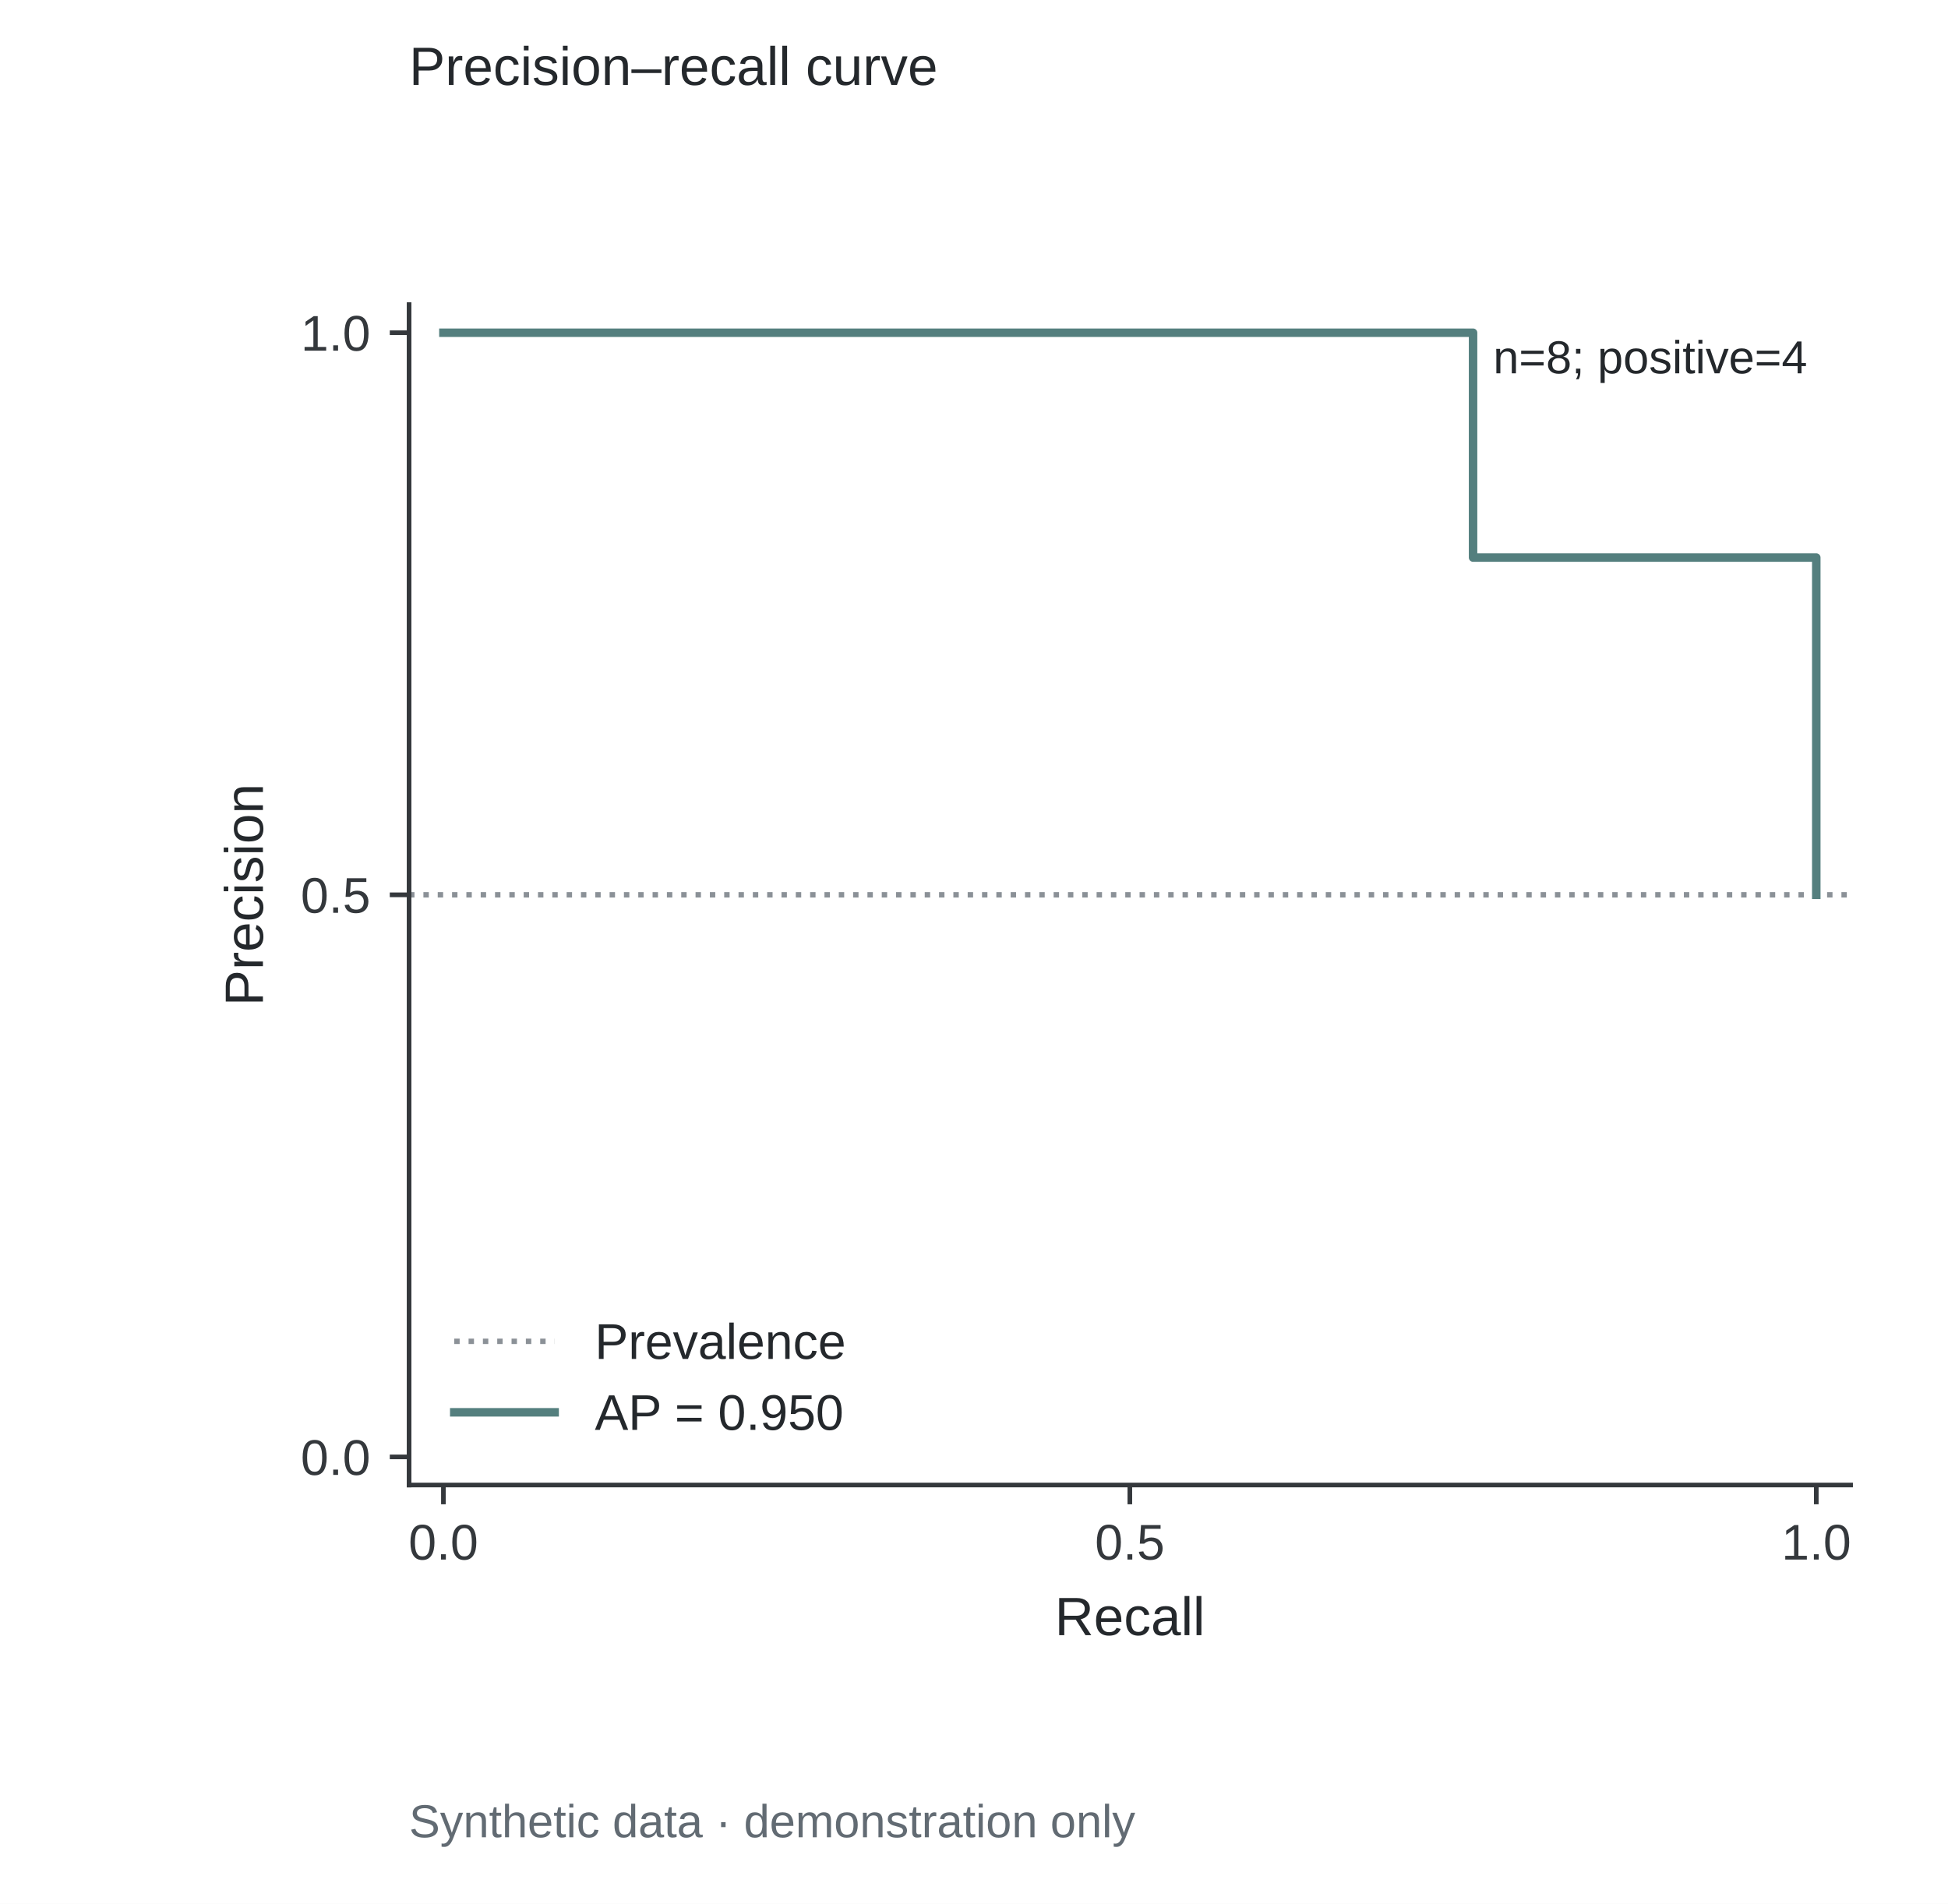
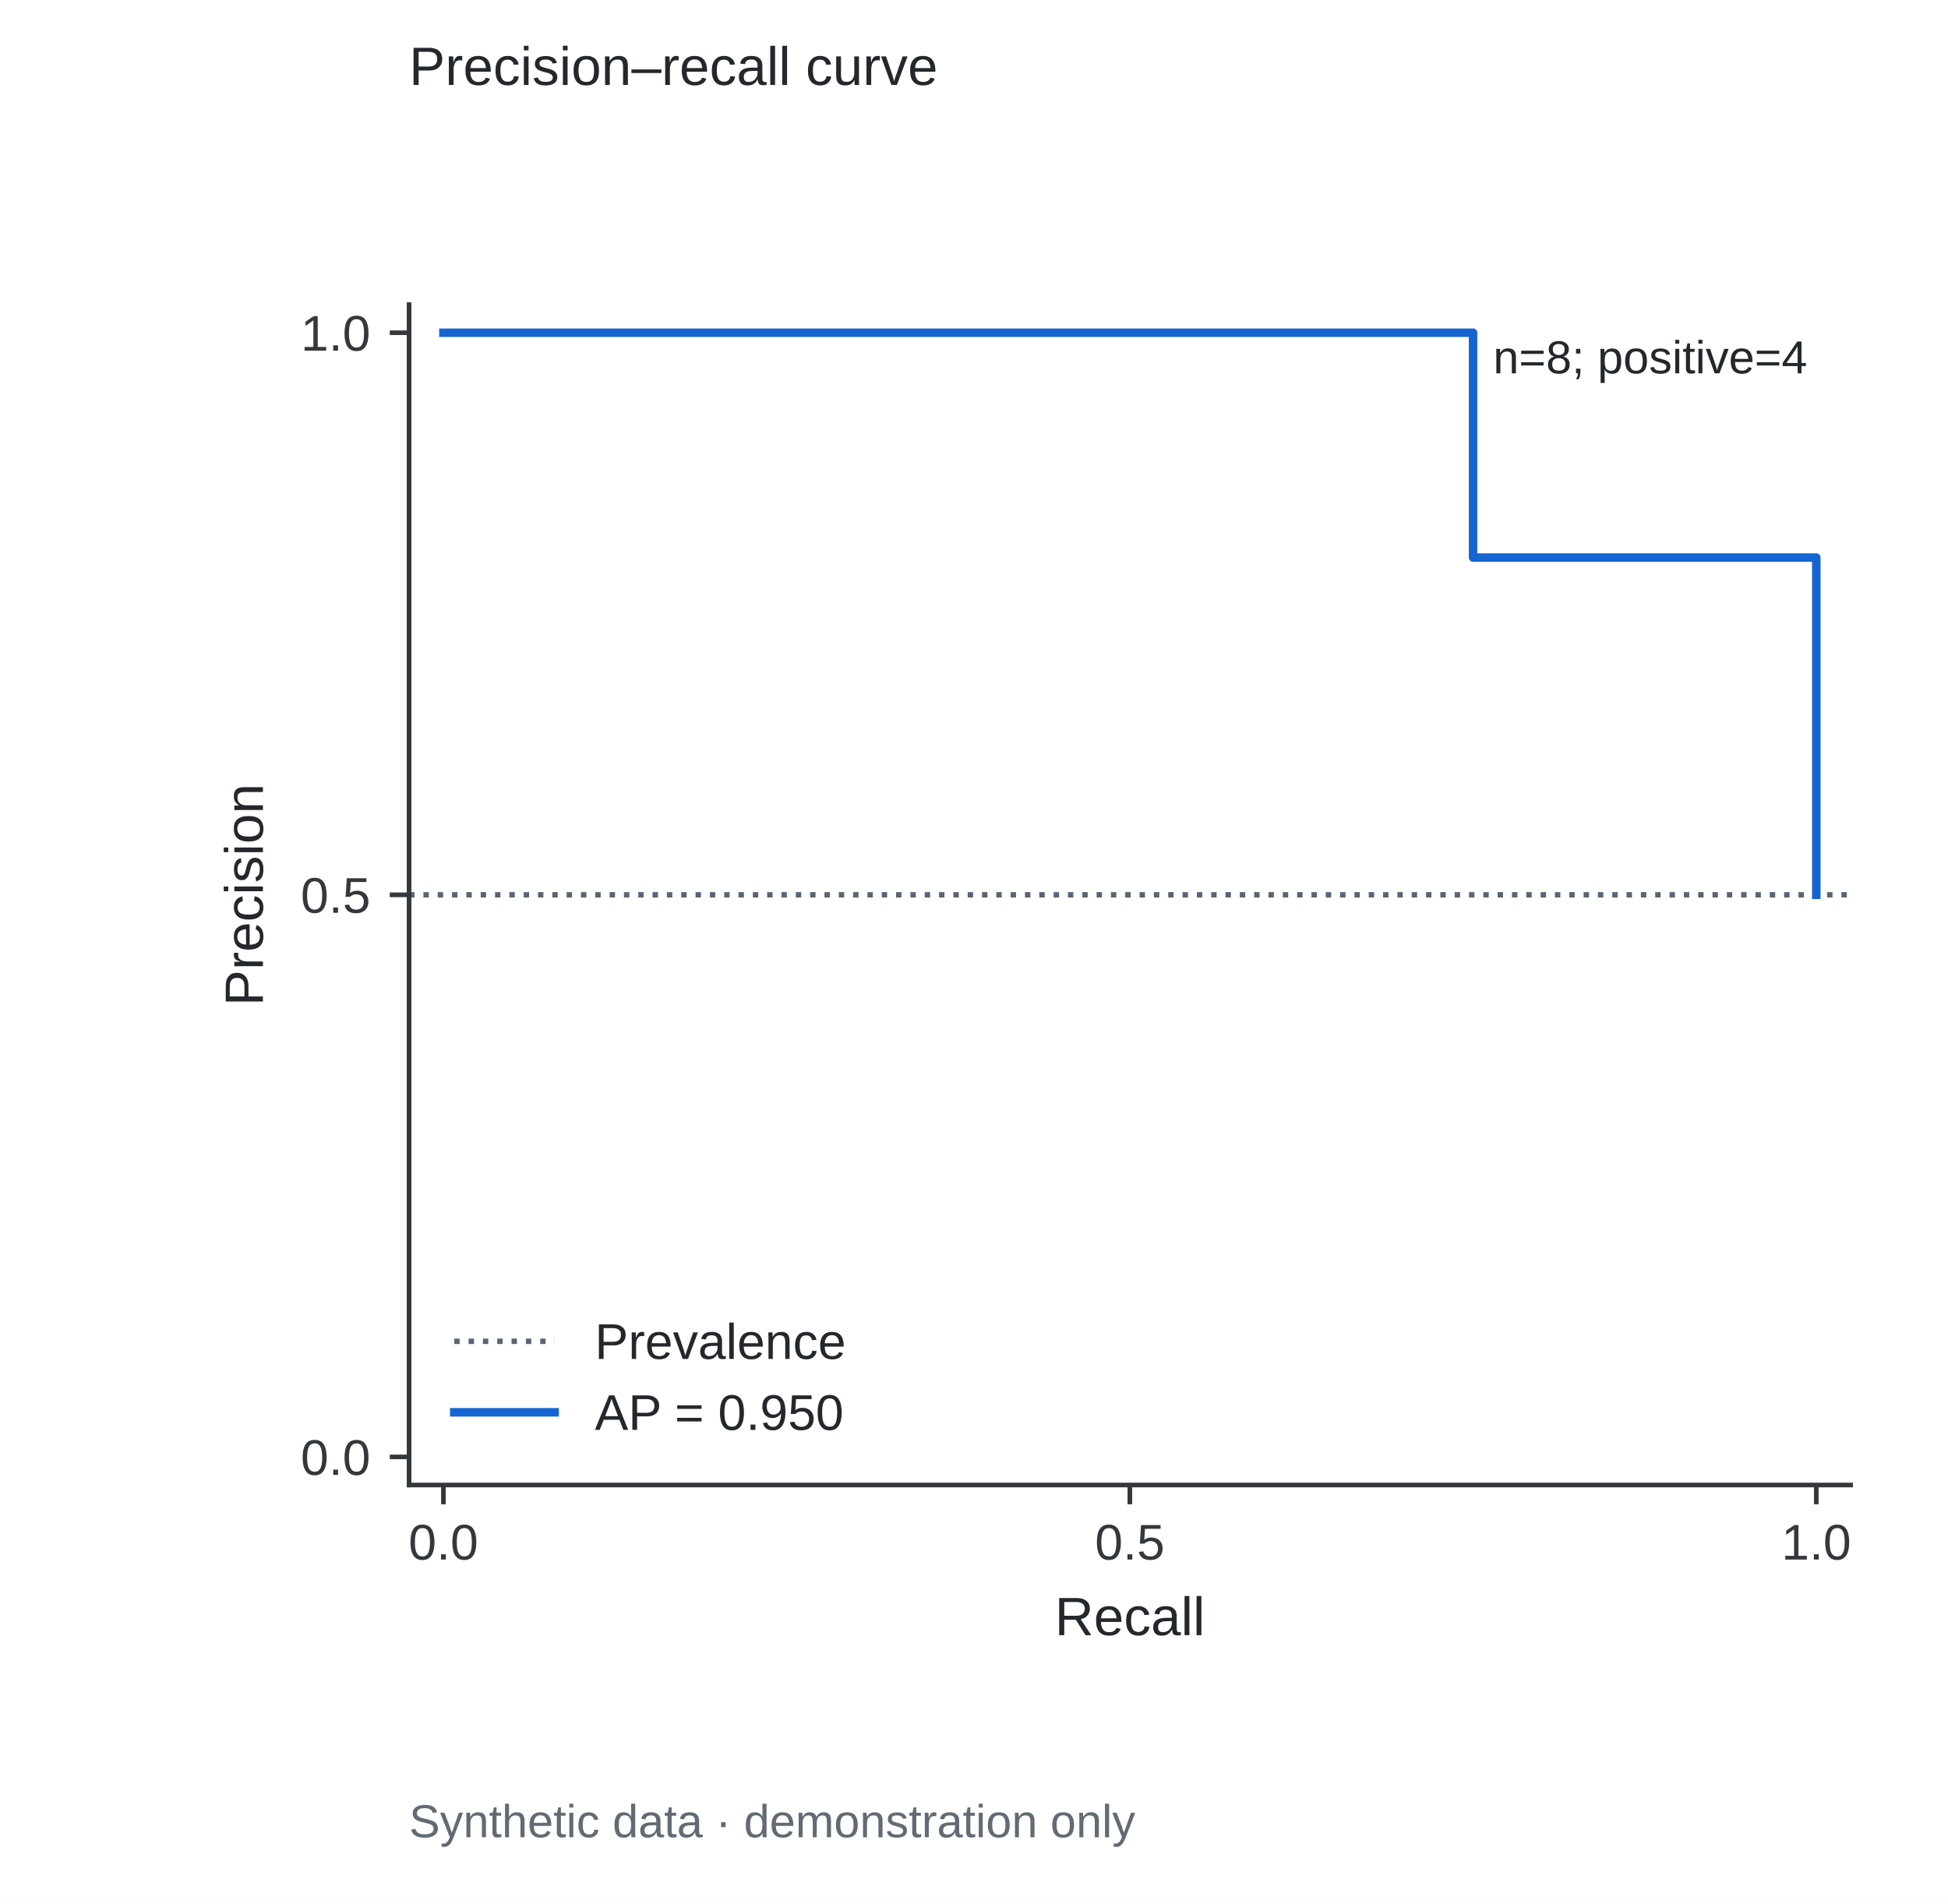
<svg xmlns="http://www.w3.org/2000/svg" xmlns:xlink="http://www.w3.org/1999/xlink" width="252.283pt" height="246.614pt" viewBox="0 0 252.283 246.614" version="1.1">
  <defs>
    <style type="text/css">*{stroke-linejoin: round; stroke-linecap: butt}</style>
  </defs>
  <g id="figure_1">
    <g id="patch_1">
      <path d="M 0 246.614 L 252.283 246.614 L 252.283 0 L 0 0 z " style="fill: #ffffff" />
    </g>
    <g id="axes_1">
      <g id="patch_2">
        <path d="M 52.98 192.359 L 239.669 192.359 L 239.669 39.458 L 52.98 39.458 z " style="fill: #ffffff" />
      </g>
      <g id="matplotlib.axis_1">
        <g id="xtick_1">
          <g id="line2d_1">
            <defs>
              <path id="mbe93881d35" d="M 0 0 L 0 2.5 " style="stroke: #34383c; stroke-width: 0.6" />
            </defs>
            <g>
              <use xlink:href="#mbe93881d35" x="57.425" y="192.359" style="fill: #34383c; stroke: #34383c; stroke-width: 0.6" />
            </g>
          </g>
          <g id="text_1">
            <text style="font-size: 6.5px; font-family: 'Arial', 'Helvetica', 'Noto Sans', 'DejaVu Sans', sans-serif; text-anchor: middle; fill: #34383c" x="57.425" y="202.012" transform="rotate(-0 57.42452 202.0116)">0.0</text>
          </g>
        </g>
        <g id="xtick_2">
          <g id="line2d_2">
            <g>
              <use xlink:href="#mbe93881d35" x="146.324" y="192.359" style="fill: #34383c; stroke: #34383c; stroke-width: 0.6" />
            </g>
          </g>
          <g id="text_2">
            <text style="font-size: 6.5px; font-family: 'Arial', 'Helvetica', 'Noto Sans', 'DejaVu Sans', sans-serif; text-anchor: middle; fill: #34383c" x="146.324" y="202.012" transform="rotate(-0 146.3244 202.0116)">0.5</text>
          </g>
        </g>
        <g id="xtick_3">
          <g id="line2d_3">
            <g>
              <use xlink:href="#mbe93881d35" x="235.224" y="192.359" style="fill: #34383c; stroke: #34383c; stroke-width: 0.6" />
            </g>
          </g>
          <g id="text_3">
            <text style="font-size: 6.5px; font-family: 'Arial', 'Helvetica', 'Noto Sans', 'DejaVu Sans', sans-serif; text-anchor: middle; fill: #34383c" x="235.224" y="202.012" transform="rotate(-0 235.2243 202.0116)">1.0</text>
          </g>
        </g>
        <g id="text_4">
          <text style="font-size: 7px; font-family: 'Arial', 'Helvetica', 'Noto Sans', 'DejaVu Sans', sans-serif; text-anchor: middle; fill: #24282c" x="146.324" y="211.814" transform="rotate(-0 146.3244 211.814)">Recall</text>
        </g>
      </g>
      <g id="matplotlib.axis_2">
        <g id="ytick_1">
          <g id="line2d_4">
            <defs>
              <path id="m4f6991aaa2" d="M 0 0 L -2.5 0 " style="stroke: #34383c; stroke-width: 0.6" />
            </defs>
            <g>
              <use xlink:href="#m4f6991aaa2" x="52.98" y="188.719" style="fill: #34383c; stroke: #34383c; stroke-width: 0.6" />
            </g>
          </g>
          <g id="text_5">
            <text style="font-size: 6.5px; font-family: 'Arial', 'Helvetica', 'Noto Sans', 'DejaVu Sans', sans-serif; text-anchor: end; fill: #34383c" x="47.98" y="191.045" transform="rotate(-0 47.97953 191.0448)">0.0</text>
          </g>
        </g>
        <g id="ytick_2">
          <g id="line2d_5">
            <g>
              <use xlink:href="#m4f6991aaa2" x="52.98" y="115.909" style="fill: #34383c; stroke: #34383c; stroke-width: 0.6" />
            </g>
          </g>
          <g id="text_6">
            <text style="font-size: 6.5px; font-family: 'Arial', 'Helvetica', 'Noto Sans', 'DejaVu Sans', sans-serif; text-anchor: end; fill: #34383c" x="47.98" y="118.235" transform="rotate(-0 47.97953 118.2349)">0.5</text>
          </g>
        </g>
        <g id="ytick_3">
          <g id="line2d_6">
            <g>
              <use xlink:href="#m4f6991aaa2" x="52.98" y="43.099" style="fill: #34383c; stroke: #34383c; stroke-width: 0.6" />
            </g>
          </g>
          <g id="text_7">
            <text style="font-size: 6.5px; font-family: 'Arial', 'Helvetica', 'Noto Sans', 'DejaVu Sans', sans-serif; text-anchor: end; fill: #34383c" x="47.98" y="45.425" transform="rotate(-0 47.97953 45.42505)">1.0</text>
          </g>
        </g>
        <g id="text_8">
          <text style="font-size: 7px; font-family: 'Arial', 'Helvetica', 'Noto Sans', 'DejaVu Sans', sans-serif; text-anchor: middle; fill: #24282c" x="34.053" y="115.909" transform="rotate(-90 34.05328 115.9087)">Precision</text>
        </g>
      </g>
      <g id="line2d_7">
-         <path d="M 52.98 115.909 L 239.669 115.909 " clip-path="url(#p5168c4e349)" style="fill: none; stroke-dasharray: 0.7,1.155; stroke-dashoffset: 0; stroke: #8b9197; stroke-width: 0.7" />
+         <path d="M 52.98 115.909 L 239.669 115.909 " clip-path="url(#p5168c4e349)" style="fill: none; stroke-dasharray: 0.7,1.155; stroke-dashoffset: 0; stroke: #586575; stroke-width: 0.7" />
      </g>
      <g id="line2d_8">
-         <path d="M 57.425 43.099 L 57.425 43.099 L 146.324 43.099 L 146.324 43.099 L 190.774 43.099 L 190.774 72.223 L 235.224 72.223 L 235.224 91.639 L 235.224 91.639 L 235.224 105.507 L 235.224 105.507 L 235.224 115.909 L 235.224 115.909 " clip-path="url(#p5168c4e349)" style="fill: none; stroke: #547f7e; stroke-width: 1.1; stroke-linecap: square" />
+         <path d="M 57.425 43.099 L 57.425 43.099 L 146.324 43.099 L 146.324 43.099 L 190.774 43.099 L 190.774 72.223 L 235.224 72.223 L 235.224 91.639 L 235.224 91.639 L 235.224 105.507 L 235.224 105.507 L 235.224 115.909 L 235.224 115.909 " clip-path="url(#p5168c4e349)" style="fill: none; stroke: #1464d2; stroke-width: 1.1; stroke-linecap: square" />
      </g>
      <g id="patch_3">
        <path d="M 52.98 192.359 L 52.98 39.458 " style="fill: none; stroke: #34383c; stroke-width: 0.6; stroke-linejoin: miter; stroke-linecap: square" />
      </g>
      <g id="patch_4">
        <path d="M 52.98 192.359 L 239.669 192.359 " style="fill: none; stroke: #34383c; stroke-width: 0.6; stroke-linejoin: miter; stroke-linecap: square" />
      </g>
      <g id="text_9">
        <text style="font-size: 6px; font-family: 'Arial', 'Helvetica', 'Noto Sans', 'DejaVu Sans', sans-serif; text-anchor: end; fill: #24282c" x="234.069" y="48.358" transform="rotate(-0 234.0686 48.35779)">n=8; positive=4</text>
      </g>
      <g id="legend_1">
        <g id="line2d_9">
-           <path d="M 58.83 173.748 L 65.33 173.748 L 71.83 173.748 " style="fill: none; stroke-dasharray: 0.7,1.155; stroke-dashoffset: 0; stroke: #8b9197; stroke-width: 0.7" />
+           <path d="M 58.83 173.748 L 65.33 173.748 L 71.83 173.748 " style="fill: none; stroke-dasharray: 0.7,1.155; stroke-dashoffset: 0; stroke: #586575; stroke-width: 0.7" />
        </g>
        <g id="text_10">
          <text style="font-size: 6.5px; font-family: 'Arial', 'Helvetica', 'Noto Sans', 'DejaVu Sans', sans-serif; text-anchor: start; fill: #24282c" x="77.03" y="176.023" transform="rotate(-0 77.02953 176.0227)">Prevalence</text>
        </g>
        <g id="line2d_10">
-           <path d="M 58.83 182.942 L 58.83 182.942 L 65.33 182.942 L 65.33 182.942 L 71.83 182.942 " style="fill: none; stroke: #547f7e; stroke-width: 1.1; stroke-linecap: square" />
+           <path d="M 58.83 182.942 L 58.83 182.942 L 65.33 182.942 L 65.33 182.942 L 71.83 182.942 " style="fill: none; stroke: #1464d2; stroke-width: 1.1; stroke-linecap: square" />
        </g>
        <g id="text_11">
          <text style="font-size: 6.5px; font-family: 'Arial', 'Helvetica', 'Noto Sans', 'DejaVu Sans', sans-serif; text-anchor: start; fill: #24282c" x="77.03" y="185.217" transform="rotate(-0 77.02953 185.2172)">AP = 0.950</text>
        </g>
      </g>
    </g>
    <g id="text_12">
      <text style="font-size: 6px; font-family: 'Arial', 'Helvetica', 'Noto Sans', 'DejaVu Sans', sans-serif; text-anchor: start; fill: #626b73" x="52.98" y="237.983" transform="rotate(-0 52.97953 237.9827)">Synthetic data · demonstration only</text>
    </g>
    <g id="text_13">
      <text style="font-size: 7px; font-family: 'Arial', 'Helvetica', 'Noto Sans', 'DejaVu Sans', sans-serif; text-anchor: start; fill: #24282c" x="52.98" y="11.01" transform="rotate(-0 52.97953 11.01047)">Precision–recall curve</text>
    </g>
  </g>
  <defs>
    <clipPath id="p5168c4e349">
      <rect x="52.98" y="39.458" width="186.69" height="152.901" />
    </clipPath>
  </defs>
</svg>
